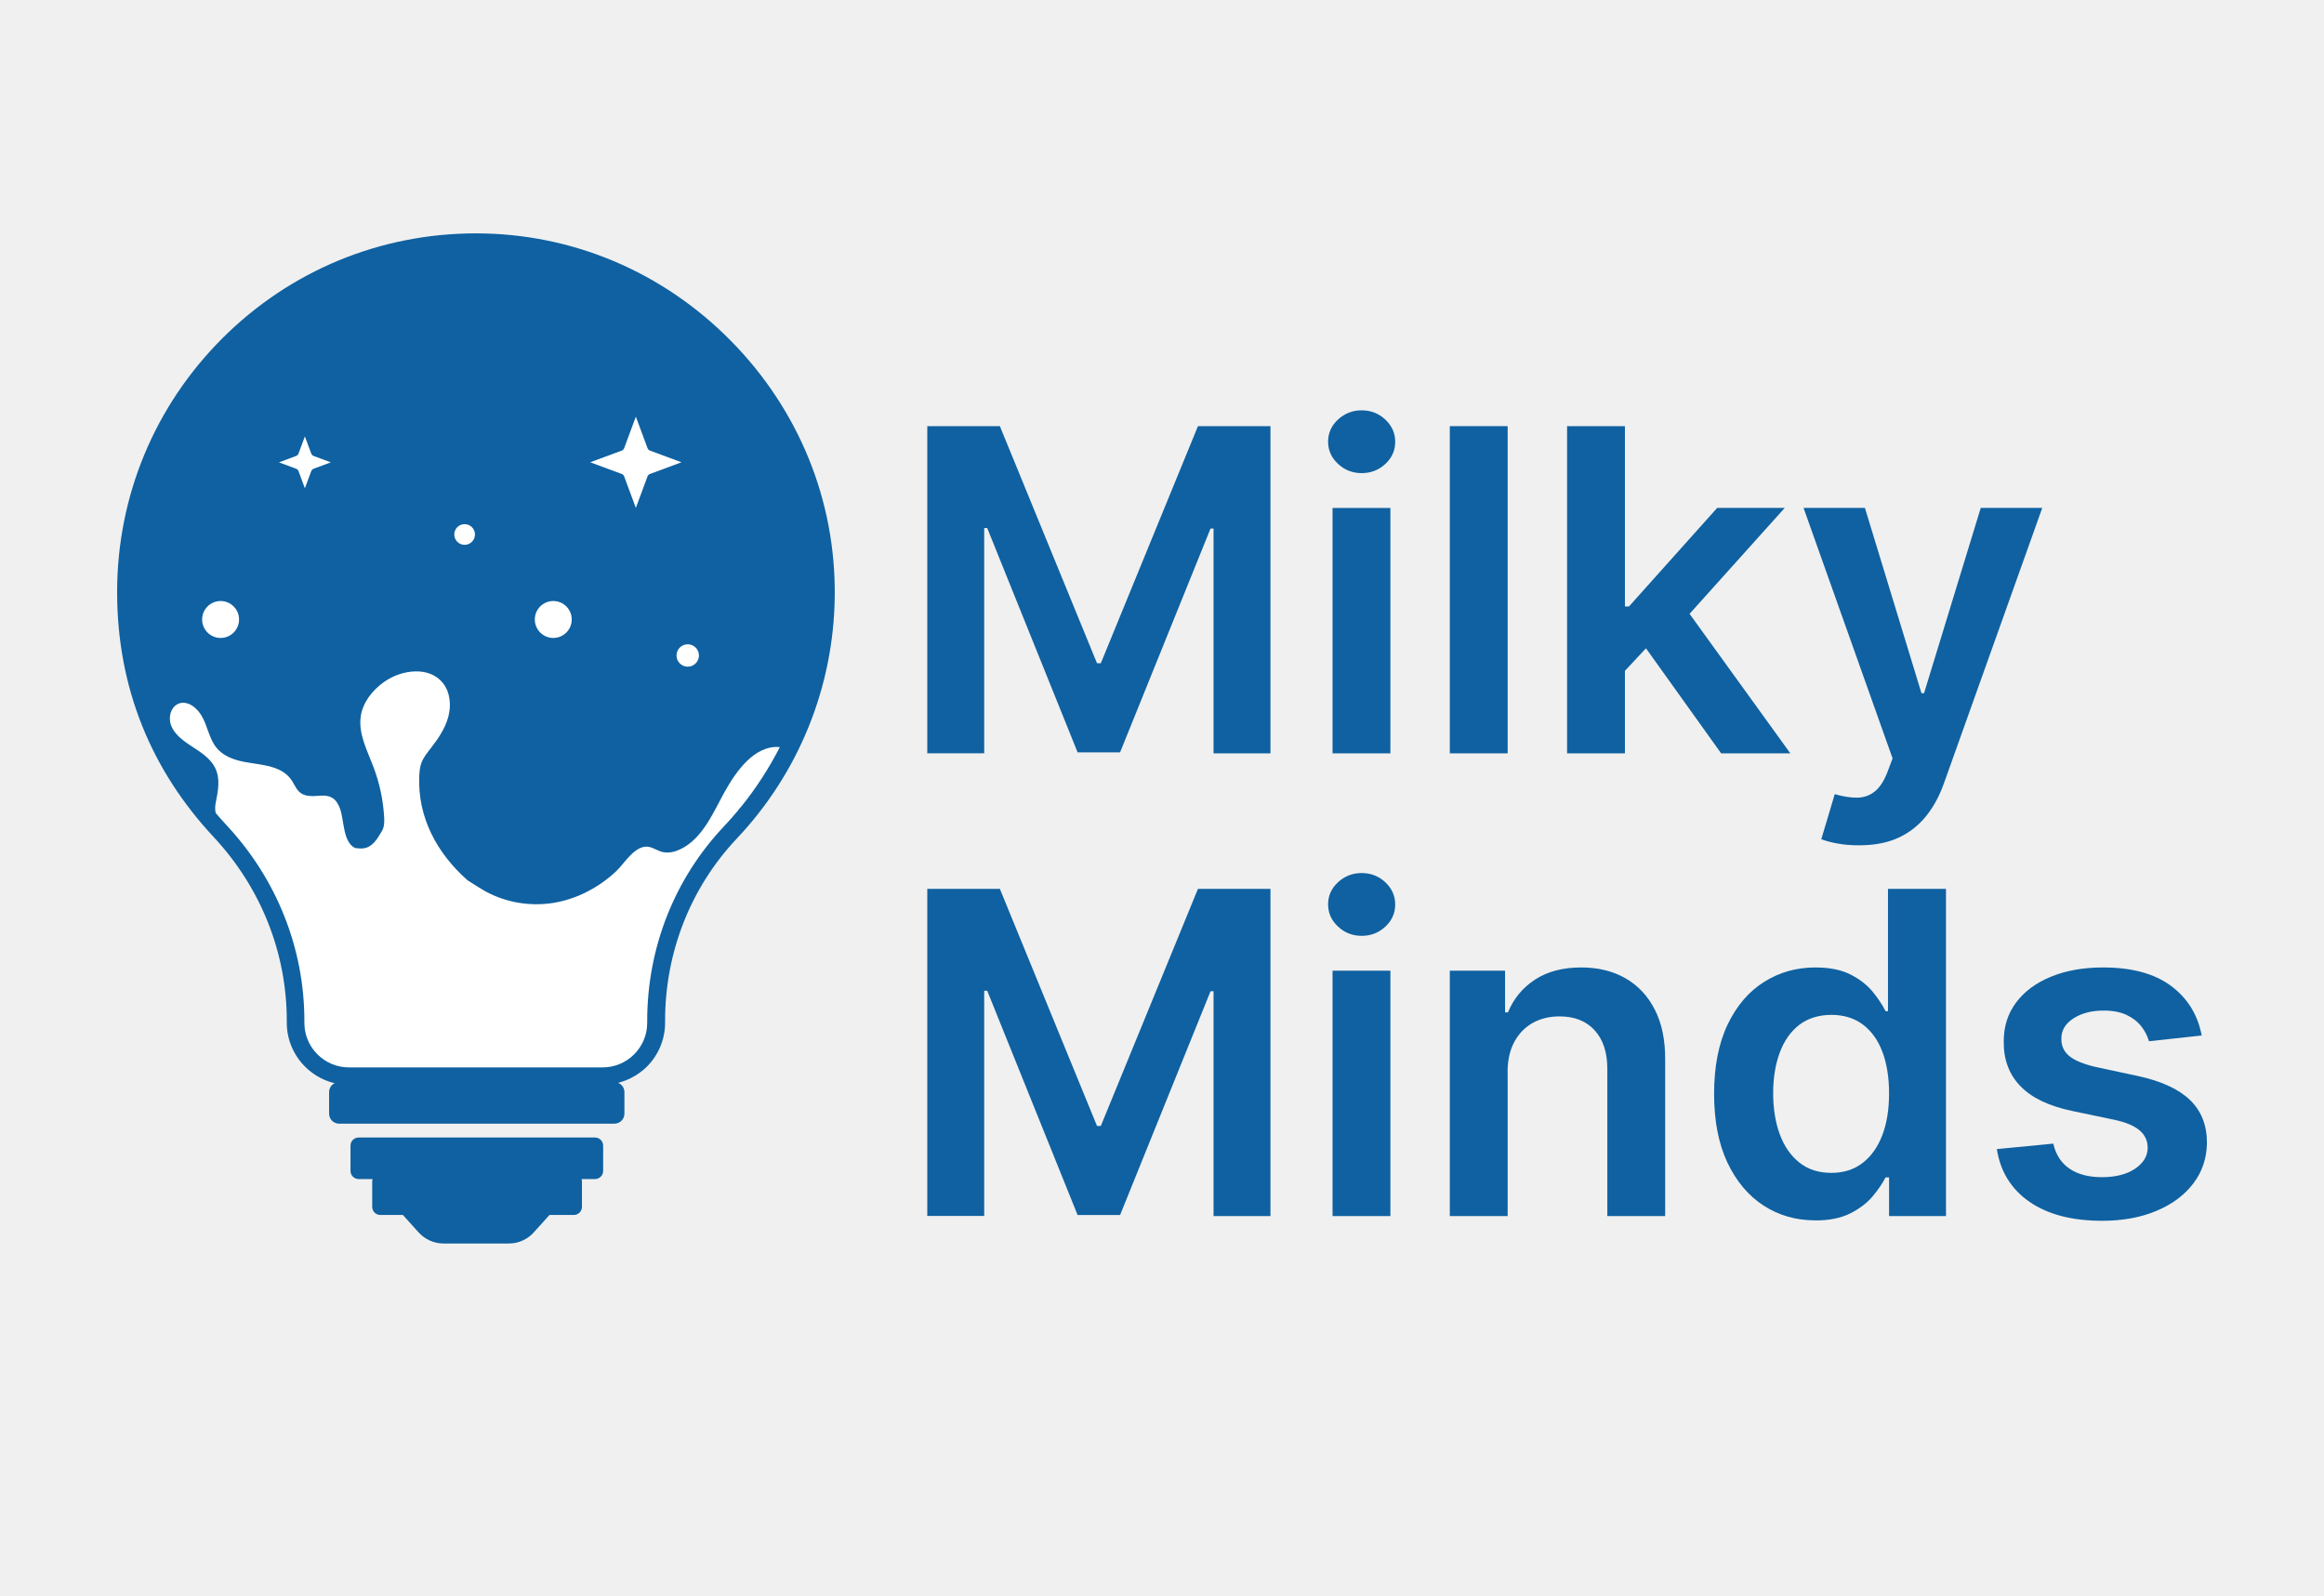
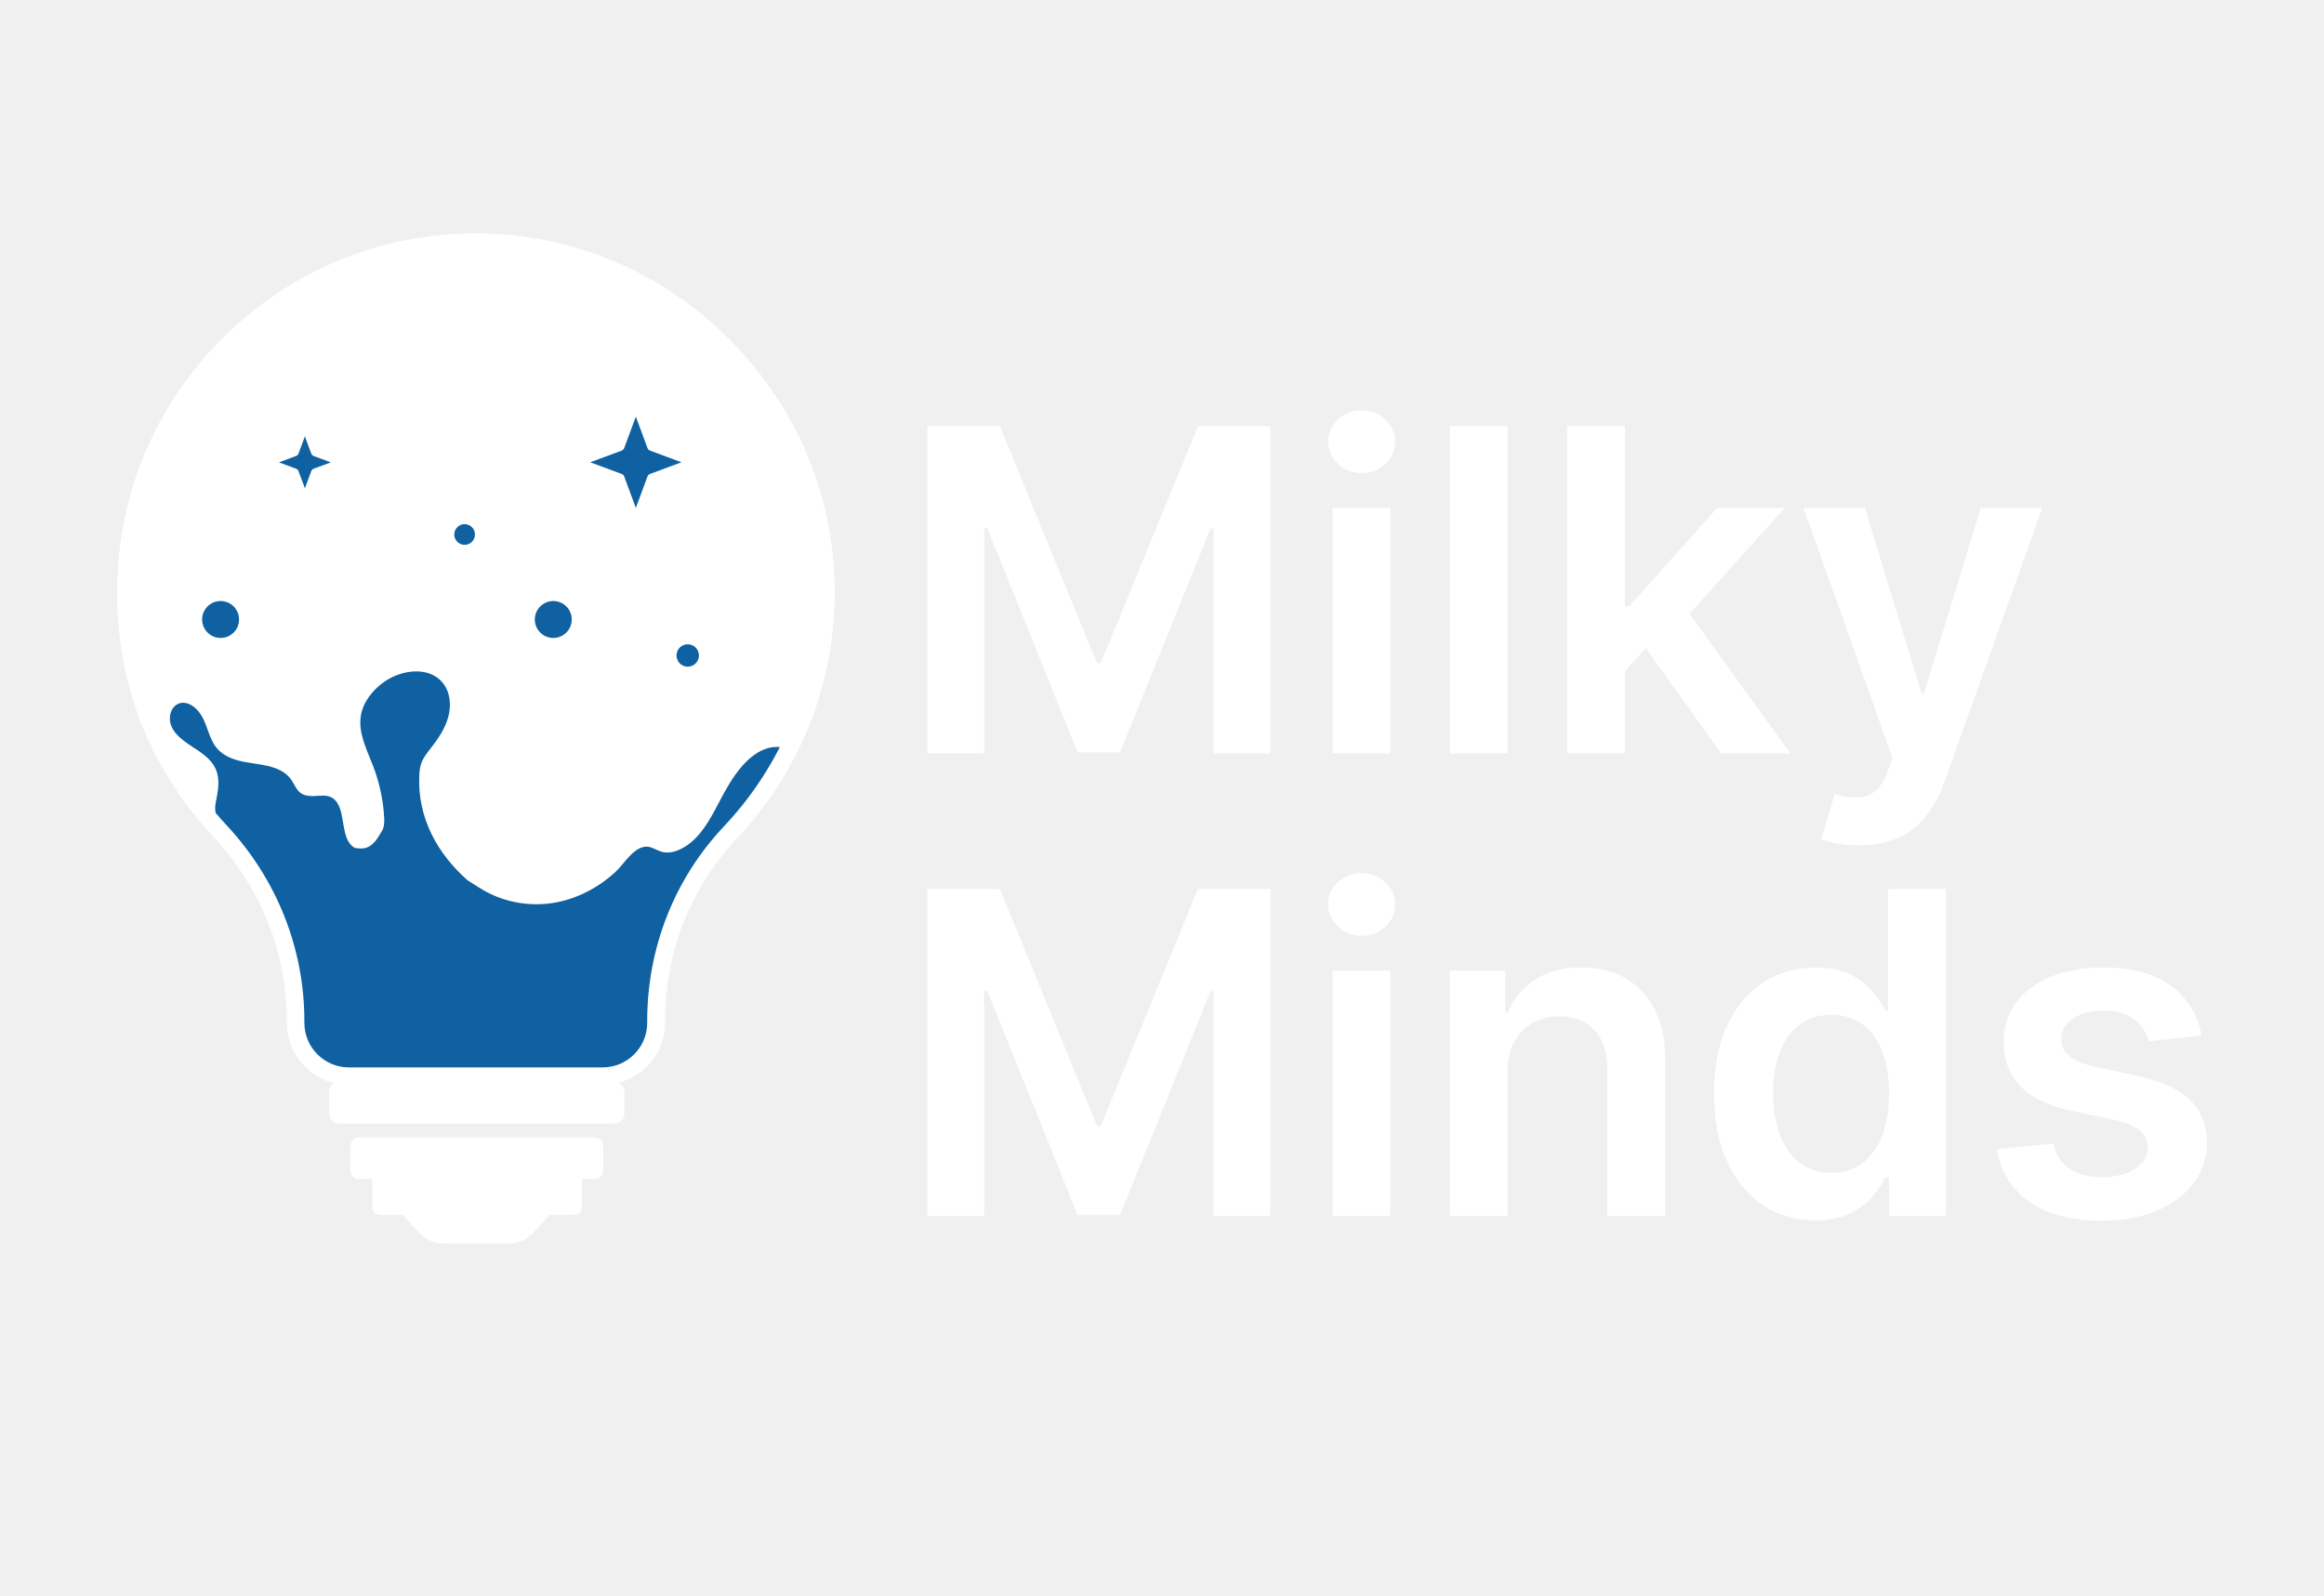
<svg xmlns="http://www.w3.org/2000/svg" id="Layer_1" data-name="Layer 1" viewBox="0 0 323.43 222.08">
  <defs>
    <style>
      .cls-1 {
        fill: #0f61a1;
      }

      .cls-2 {
        fill: #010101;
      }

      .cls-3 {
        fill: #fff;
      }
    </style>
  </defs>
  <g>
-     <path class="cls-1" d="M129.06,59.31h10.09l13.52,33h.53l13.52-33h10.09v45.54h-7.92v-31.29h-.42l-12.59,31.15h-5.91l-12.58-31.22h-.42v31.35h-7.92v-45.54Z" />
-     <path class="cls-1" d="M189.5,65.85c-1.27,0-2.37-.43-3.29-1.29-.92-.86-1.38-1.89-1.38-3.09s.46-2.23,1.38-3.08c.92-.85,2.02-1.28,3.29-1.28s2.39.43,3.3,1.29,1.37,1.89,1.37,3.09-.46,2.23-1.37,3.08-2.01,1.28-3.3,1.28ZM185.45,104.85v-34.15h8.05v34.15h-8.05Z" />
-     <path class="cls-1" d="M209.82,59.31v45.54h-8.05v-45.54h8.05Z" />
-     <path class="cls-1" d="M218.09,104.85v-45.54h8.05v45.54h-8.05ZM225.43,94.13l-.02-9.72h1.29l12.28-13.72h9.4l-15.1,16.81h-1.67l-6.18,6.63ZM239.53,104.85l-11.12-15.54,5.43-5.67,15.32,21.21h-9.63Z" />
-     <path class="cls-1" d="M258.72,117.65c-1.1,0-2.11-.08-3.04-.26-.93-.17-1.66-.37-2.21-.59l1.87-6.27c1.17.34,2.22.5,3.14.49.92-.02,1.73-.3,2.43-.86.7-.56,1.3-1.48,1.79-2.77l.69-1.84-12.39-34.86h8.54l7.87,25.79h.36l7.89-25.79h8.56l-13.67,38.29c-.64,1.81-1.48,3.36-2.54,4.66s-2.34,2.29-3.86,2.98c-1.52.69-3.33,1.03-5.44,1.03Z" />
-     <path class="cls-1" d="M129.06,123.71h10.09l13.52,33h.53l13.52-33h10.09v45.54h-7.92v-31.29h-.42l-12.59,31.15h-5.91l-12.58-31.22h-.42v31.35h-7.92v-45.54Z" />
-     <path class="cls-1" d="M189.5,130.25c-1.27,0-2.37-.43-3.29-1.29-.92-.86-1.38-1.89-1.38-3.09s.46-2.23,1.38-3.08c.92-.85,2.02-1.28,3.29-1.28s2.39.43,3.3,1.29,1.37,1.89,1.37,3.09-.46,2.23-1.37,3.08-2.01,1.28-3.3,1.28ZM185.45,169.25v-34.15h8.05v34.15h-8.05Z" />
-     <path class="cls-1" d="M209.82,149.24v20.01h-8.05v-34.15h7.69v5.8h.4c.79-1.91,2.04-3.43,3.77-4.56,1.73-1.13,3.87-1.69,6.42-1.69,2.36,0,4.41.5,6.17,1.51s3.12,2.47,4.09,4.38c.97,1.91,1.45,4.23,1.43,6.96v21.75h-8.05v-20.5c0-2.28-.59-4.07-1.77-5.36-1.18-1.29-2.81-1.93-4.88-1.93-1.41,0-2.66.31-3.75.92-1.09.62-1.94,1.5-2.56,2.66-.62,1.16-.92,2.56-.92,4.2Z" />
-     <path class="cls-1" d="M252.62,169.85c-2.68,0-5.08-.69-7.2-2.07-2.12-1.38-3.79-3.38-5.03-6-1.23-2.62-1.84-5.81-1.84-9.56s.63-7,1.88-9.62c1.25-2.62,2.95-4.6,5.08-5.94,2.13-1.34,4.51-2.01,7.14-2.01,2,0,3.65.34,4.94,1.01,1.29.67,2.31,1.48,3.07,2.42.76.94,1.34,1.83,1.76,2.66h.33v-17.03h8.07v45.54h-7.92v-5.38h-.49c-.42.83-1.02,1.71-1.8,2.64s-1.82,1.72-3.11,2.37c-1.29.65-2.91.98-4.87.98ZM254.87,163.24c1.71,0,3.16-.46,4.36-1.39,1.2-.93,2.11-2.22,2.74-3.88s.93-3.59.93-5.8-.31-4.13-.92-5.76c-.61-1.63-1.52-2.9-2.71-3.8-1.19-.9-2.66-1.36-4.39-1.36s-3.29.47-4.49,1.4c-1.2.93-2.1,2.22-2.71,3.87-.61,1.65-.91,3.53-.91,5.65s.31,4.04.92,5.7c.61,1.67,1.53,2.98,2.73,3.94s2.69,1.43,4.46,1.43Z" />
-     <path class="cls-1" d="M306.41,144.12l-7.34.8c-.21-.74-.57-1.44-1.08-2.09-.51-.65-1.2-1.18-2.06-1.58-.86-.4-1.91-.6-3.16-.6-1.67,0-3.08.36-4.21,1.09-1.13.73-1.69,1.67-1.68,2.82-.02.99.35,1.8,1.1,2.42s1.99,1.13,3.72,1.53l5.83,1.25c3.23.7,5.64,1.8,7.22,3.31,1.58,1.51,2.38,3.49,2.39,5.94-.02,2.15-.64,4.04-1.88,5.68-1.24,1.64-2.95,2.92-5.15,3.84-2.19.92-4.71,1.38-7.56,1.38-4.18,0-7.55-.88-10.09-2.63s-4.07-4.21-4.56-7.35l7.85-.76c.36,1.54,1.11,2.71,2.27,3.49,1.16.79,2.66,1.18,4.51,1.18s3.45-.39,4.61-1.18c1.16-.79,1.75-1.76,1.75-2.91,0-.98-.38-1.79-1.12-2.42-.75-.64-1.91-1.13-3.48-1.47l-5.83-1.22c-3.28-.68-5.7-1.83-7.27-3.46-1.57-1.62-2.35-3.68-2.33-6.17-.02-2.1.56-3.93,1.72-5.48,1.16-1.55,2.79-2.75,4.87-3.6s4.49-1.28,7.22-1.28c4,0,7.16.85,9.46,2.56,2.3,1.71,3.73,4.01,4.28,6.92Z" />
+     <path class="cls-3" d="M129.06,59.31h10.09l13.52,33h.53l13.52-33h10.09v45.54h-7.92v-31.29h-.42l-12.59,31.15h-5.91l-12.58-31.22h-.42v31.35h-7.92v-45.54Z" />
+     <path class="cls-3" d="M189.5,65.85c-1.27,0-2.37-.43-3.29-1.29-.92-.86-1.38-1.89-1.38-3.09s.46-2.23,1.38-3.08c.92-.85,2.02-1.28,3.29-1.28s2.39.43,3.3,1.29,1.37,1.89,1.37,3.09-.46,2.23-1.37,3.08-2.01,1.28-3.3,1.28ZM185.45,104.85v-34.15h8.05v34.15h-8.05Z" />
+     <path class="cls-3" d="M209.82,59.31v45.54h-8.05v-45.54h8.05Z" />
+     <path class="cls-3" d="M218.09,104.85v-45.54h8.05v45.54h-8.05ZM225.43,94.13l-.02-9.72h1.29l12.28-13.72h9.4l-15.1,16.81h-1.67l-6.18,6.63ZM239.53,104.85l-11.12-15.54,5.43-5.67,15.32,21.21h-9.63Z" />
+     <path class="cls-3" d="M258.72,117.65c-1.1,0-2.11-.08-3.04-.26-.93-.17-1.66-.37-2.21-.59l1.87-6.27c1.17.34,2.22.5,3.14.49.92-.02,1.73-.3,2.43-.86.7-.56,1.3-1.48,1.79-2.77l.69-1.84-12.39-34.86h8.54l7.87,25.79h.36l7.89-25.79h8.56l-13.67,38.29c-.64,1.81-1.48,3.36-2.54,4.66-1.05,1.3-2.34,2.29-3.86,2.98-1.52.69-3.33,1.03-5.44,1.03Z" />
+     <path class="cls-3" d="M129.06,123.71h10.09l13.52,33h.53l13.52-33h10.09v45.54h-7.92v-31.29h-.42l-12.59,31.15h-5.91l-12.58-31.22h-.42v31.35h-7.92v-45.54Z" />
+     <path class="cls-3" d="M189.5,130.25c-1.27,0-2.37-.43-3.29-1.29-.92-.86-1.38-1.89-1.38-3.09s.46-2.23,1.38-3.08c.92-.85,2.02-1.28,3.29-1.28s2.39.43,3.3,1.29,1.37,1.89,1.37,3.09-.46,2.23-1.37,3.08-2.01,1.28-3.3,1.28ZM185.45,169.25v-34.15h8.05v34.15h-8.05Z" />
+     <path class="cls-3" d="M209.82,149.24v20.01h-8.05v-34.15h7.69v5.8h.4c.79-1.91,2.04-3.43,3.77-4.56,1.73-1.13,3.87-1.69,6.42-1.69,2.36,0,4.41.5,6.17,1.51,1.76,1.01,3.12,2.47,4.09,4.38.97,1.91,1.45,4.23,1.43,6.96v21.75h-8.05v-20.5c0-2.28-.59-4.07-1.77-5.36-1.18-1.29-2.81-1.93-4.88-1.93-1.41,0-2.66.31-3.75.92-1.09.62-1.94,1.5-2.56,2.66-.62,1.16-.92,2.56-.92,4.2Z" />
+     <path class="cls-3" d="M252.62,169.85c-2.68,0-5.08-.69-7.2-2.07-2.12-1.38-3.79-3.38-5.03-6-1.23-2.62-1.84-5.81-1.84-9.56s.63-7,1.88-9.62c1.25-2.62,2.95-4.6,5.08-5.94,2.13-1.34,4.51-2.01,7.14-2.01,2,0,3.65.34,4.94,1.01,1.29.67,2.31,1.48,3.07,2.42.76.94,1.34,1.83,1.76,2.66h.33v-17.03h8.07v45.54h-7.92v-5.38h-.49c-.42.83-1.02,1.71-1.8,2.64-.79.93-1.82,1.72-3.11,2.37-1.29.65-2.91.98-4.87.98ZM254.87,163.24c1.71,0,3.16-.46,4.36-1.39,1.2-.93,2.11-2.22,2.74-3.88.62-1.66.93-3.59.93-5.8s-.31-4.13-.92-5.76c-.61-1.63-1.52-2.9-2.71-3.8-1.19-.9-2.66-1.36-4.39-1.36s-3.29.47-4.49,1.4c-1.2.93-2.1,2.22-2.71,3.87-.61,1.65-.91,3.53-.91,5.65s.31,4.04.92,5.7c.61,1.67,1.53,2.98,2.73,3.94s2.69,1.43,4.46,1.43Z" />
+     <path class="cls-3" d="M306.41,144.12l-7.34.8c-.21-.74-.57-1.44-1.08-2.09-.51-.65-1.2-1.18-2.06-1.58-.86-.4-1.91-.6-3.16-.6-1.67,0-3.08.36-4.21,1.09-1.13.73-1.69,1.67-1.68,2.82-.02.99.35,1.8,1.1,2.42s1.99,1.13,3.72,1.53l5.83,1.25c3.23.7,5.64,1.8,7.22,3.31,1.58,1.51,2.38,3.49,2.39,5.94-.02,2.15-.64,4.04-1.88,5.68-1.24,1.64-2.95,2.92-5.15,3.84-2.19.92-4.71,1.38-7.56,1.38-4.18,0-7.55-.88-10.09-2.63s-4.07-4.21-4.56-7.35l7.85-.76c.36,1.54,1.11,2.71,2.27,3.49,1.16.79,2.66,1.18,4.51,1.18s3.45-.39,4.61-1.18c1.16-.79,1.75-1.76,1.75-2.91,0-.98-.38-1.79-1.12-2.42-.75-.64-1.91-1.13-3.48-1.47l-5.83-1.22c-3.28-.68-5.7-1.83-7.27-3.46-1.57-1.62-2.35-3.68-2.33-6.17-.02-2.1.56-3.93,1.72-5.48,1.16-1.55,2.79-2.75,4.87-3.6,2.08-.85,4.49-1.28,7.22-1.28,4,0,7.16.85,9.46,2.56,2.3,1.71,3.73,4.01,4.28,6.92Z" />
  </g>
-   <path class="cls-1" d="M89.9,148.58c1.64-1.58,2.66-3.79,2.66-6.24v-.26c0-9.54,3.55-18.56,9.99-25.38,8.64-9.15,13.48-21.13,13.62-33.72.15-13.33-5-25.97-14.48-35.57-9.48-9.6-22.04-14.9-35.36-14.93-.03,0-.06,0-.09,0-13.32,0-25.85,5.18-35.28,14.59-9.45,9.44-14.66,21.99-14.66,35.34s4.77,24.8,13.43,34.08c6.56,7.03,10.18,16.1,10.18,25.56v.28c0,2.45,1.02,4.66,2.66,6.24h0c1.62,1.56,3.78,2.43,6.03,2.43h35.16c2.29,0,4.49-.87,6.15-2.43h0Z" />
-   <path class="cls-1" d="M30.03,111.71c.32-1.62.71-3.33-.1-4.91-.67-1.31-1.98-2.13-3.17-2.91-1.51-.98-3.41-2.34-3.07-4.4.16-.95.87-1.76,1.9-1.71,1.03.05,1.91.91,2.43,1.74.88,1.42,1.04,3.2,2.12,4.52.78.96,1.91,1.48,3.08,1.79,2.46.66,5.89.39,7.43,2.82.38.59.63,1.28,1.22,1.7.51.37,1.12.43,1.74.42.86-.01,1.81-.23,2.6.22.59.34.91.95,1.13,1.56.66,1.83.66,4.99,3.19,5.27,1.65.19,2.97-.99,4.24-1.85.81-.55,1.69-1.02,2.7-.95,1.08.07,2.06.67,2.84,1.39,1.21,1.12,3.26,4.35,3.27,4.35.04.05.08.1.12.15.08.09.16.18.24.27l.1.1s.03.04.04.06c1,1.09,2.19,2,3.49,2.71,2.85,1.55,6.16,2.11,9.36,1.62,3.29-.51,6.38-2.13,8.8-4.39,1.17-1.09,2.56-3.57,4.38-3.45.79.05,1.45.64,2.24.77.79.13,1.58-.05,2.3-.39,3.18-1.49,4.68-5.31,6.3-8.18,1.5-2.68,4.08-6.41,7.6-6.09,3.28-6.45,5.07-13.61,5.15-20.99.14-12.67-4.75-24.67-13.76-33.8-9.01-9.13-20.95-14.17-33.61-14.19-.03,0-.06,0-.09,0-12.66,0-24.57,4.92-33.53,13.87-8.98,8.97-13.93,20.9-13.93,33.59,0,11.32,3.99,22.13,11.27,30.7-.09-.41-.11-.88,0-1.42Z" />
+   <path class="cls-3" d="M89.9,148.58c1.64-1.58,2.66-3.79,2.66-6.24v-.26c0-9.54,3.55-18.56,9.99-25.38,8.64-9.15,13.48-21.13,13.62-33.72.15-13.33-5-25.97-14.48-35.57-9.48-9.6-22.04-14.9-35.36-14.93-.03,0-.06,0-.09,0-13.32,0-25.85,5.18-35.28,14.59-9.45,9.44-14.66,21.99-14.66,35.34s4.77,24.8,13.43,34.08c6.56,7.03,10.18,16.1,10.18,25.56v.28c0,2.45,1.02,4.66,2.66,6.24h0c1.62,1.56,3.78,2.43,6.03,2.43h35.16c2.29,0,4.49-.87,6.15-2.43h0Z" />
+   <path class="cls-3" d="M30.03,111.71c.32-1.62.71-3.33-.1-4.91-.67-1.31-1.98-2.13-3.17-2.91-1.51-.98-3.41-2.34-3.07-4.4.16-.95.87-1.76,1.9-1.71,1.03.05,1.91.91,2.43,1.74.88,1.42,1.04,3.2,2.12,4.52.78.96,1.91,1.48,3.08,1.79,2.46.66,5.89.39,7.43,2.82.38.59.63,1.28,1.22,1.7.51.37,1.12.43,1.74.42.86-.01,1.81-.23,2.6.22.59.34.91.95,1.13,1.56.66,1.83.66,4.99,3.19,5.27,1.65.19,2.97-.99,4.24-1.85.81-.55,1.69-1.02,2.7-.95,1.08.07,2.06.67,2.84,1.39,1.21,1.12,3.26,4.35,3.27,4.35.04.05.08.1.12.15.08.09.16.18.24.27l.1.1s.03.04.04.06c1,1.09,2.19,2,3.49,2.71,2.85,1.55,6.16,2.11,9.36,1.62,3.29-.51,6.38-2.13,8.8-4.39,1.17-1.09,2.56-3.57,4.38-3.45.79.05,1.45.64,2.24.77.79.13,1.58-.05,2.3-.39,3.18-1.49,4.68-5.31,6.3-8.18,1.5-2.68,4.08-6.41,7.6-6.09,3.28-6.45,5.07-13.61,5.15-20.99.14-12.67-4.75-24.67-13.76-33.8-9.01-9.13-20.95-14.17-33.61-14.19-.03,0-.06,0-.09,0-12.66,0-24.57,4.92-33.53,13.87-8.98,8.97-13.93,20.9-13.93,33.59,0,11.32,3.99,22.13,11.27,30.7-.09-.41-.11-.88,0-1.42Z" />
  <path class="cls-2" d="M103.2,112.18c-.21.22-.4.45-.57.69.19-.23.38-.46.57-.69Z" />
-   <rect class="cls-1" x="45.8" y="150.61" width="41.1" height="5.78" rx="1.39" ry="1.39" />
-   <path class="cls-1" d="M82.81,158.32h-32.9c-.62,0-1.13.5-1.13,1.13v3.52c0,.62.5,1.13,1.13,1.13h1.95c-.04.11-.06.23-.06.35v3.52c0,.62.5,1.13,1.13,1.13h3.14l2.19,2.43c.89.98,2.15,1.54,3.47,1.54h9.08c1.32,0,2.59-.56,3.47-1.54l2.19-2.43h3.39c.62,0,1.13-.5,1.13-1.13v-3.52c0-.12-.02-.24-.06-.35h1.88c.62,0,1.13-.5,1.13-1.13v-3.52c0-.62-.5-1.13-1.13-1.13Z" />
-   <path class="cls-3" d="M100.94,110.04c-1.61,2.87-3.11,6.69-6.3,8.18-.72.34-1.51.52-2.3.39-.79-.13-1.45-.71-2.24-.77-1.82-.12-3.21,2.36-4.38,3.45-2.42,2.26-5.51,3.88-8.8,4.39-3.2.49-6.51-.07-9.36-1.62-.41-.22-1.35-.81-2.49-1.54-4.19-3.7-6.98-8.69-6.72-14.55.03-.61.09-1.23.3-1.8.28-.75.8-1.39,1.29-2.02,1.03-1.32,2-2.73,2.44-4.35.44-1.61.29-3.47-.77-4.77-1.88-2.32-5.68-1.86-8.13-.14-1.62,1.14-2.97,2.82-3.27,4.78-.37,2.44.9,4.78,1.77,7.09.84,2.22,1.34,4.56,1.48,6.93.04.68.04,1.41-.32,1.99-.32.51-.62,1.08-1.03,1.53-.99,1.08-1.86.9-2.68.82-1.72-.81-1.52-3.84-2.1-5.45-.22-.61-.54-1.23-1.13-1.56-.79-.45-1.74-.24-2.6-.22-.62,0-1.23-.06-1.74-.42-.59-.42-.84-1.11-1.22-1.7-1.54-2.43-4.97-2.16-7.43-2.82-1.17-.31-2.3-.83-3.08-1.79-1.08-1.33-1.23-3.1-2.12-4.52-.51-.83-1.4-1.69-2.43-1.74-1.03-.05-1.74.76-1.9,1.71-.34,2.06,1.56,3.42,3.07,4.4,1.19.78,2.5,1.6,3.17,2.91.8,1.58.41,3.29.1,4.91-.11.54-.09,1,0,1.42.49.57.99,1.13,1.5,1.68,6.99,7.49,10.84,17.16,10.84,27.25v.28c0,3.41,2.78,6.19,6.19,6.19h35.33c3.41,0,6.19-2.78,6.19-6.19v-.26c0-10.18,3.79-19.8,10.67-27.08.65-.69,1.28-1.4,1.89-2.13.17-.24.37-.48.57-.69,2.07-2.57,3.85-5.33,5.33-8.23-3.52-.32-6.1,3.41-7.6,6.09Z" />
-   <path class="cls-3" d="M88.49,57.99l1.62,4.37c.06.17.19.3.36.36l4.37,1.62-4.37,1.62c-.17.06-.3.19-.36.36l-1.62,4.37-1.62-4.37c-.06-.17-.19-.3-.36-.36l-4.37-1.62,4.37-1.62c.17-.06.3-.19.36-.36l1.62-4.37Z" />
-   <path class="cls-3" d="M42.43,60.74l.88,2.37c.06.17.19.3.36.36l2.37.88-2.37.88c-.17.06-.3.19-.36.36l-.88,2.37-.88-2.37c-.06-.17-.19-.3-.36-.36l-2.37-.88,2.37-.88c.17-.06.3-.19.36-.36l.88-2.37Z" />
-   <circle class="cls-3" cx="77" cy="86.22" r="2.57" />
-   <circle class="cls-3" cx="30.7" cy="86.22" r="2.57" />
-   <circle class="cls-3" cx="64.66" cy="74.39" r="1.44" />
-   <circle class="cls-3" cx="95.71" cy="91.23" r="1.56" />
+   <rect class="cls-3" x="45.8" y="150.61" width="41.1" height="5.78" rx="1.39" ry="1.39" />
+   <path class="cls-3" d="M82.81,158.32h-32.9c-.62,0-1.13.5-1.13,1.13v3.52c0,.62.5,1.13,1.13,1.13h1.95c-.04.11-.06.23-.06.35v3.52c0,.62.5,1.13,1.13,1.13h3.14l2.19,2.43c.89.98,2.15,1.54,3.47,1.54h9.08c1.32,0,2.59-.56,3.47-1.54l2.19-2.43h3.39c.62,0,1.13-.5,1.13-1.13v-3.52c0-.12-.02-.24-.06-.35h1.88c.62,0,1.13-.5,1.13-1.13v-3.52c0-.62-.5-1.13-1.13-1.13Z" />
+   <path class="cls-1" d="M100.94,110.04c-1.61,2.87-3.11,6.69-6.3,8.18-.72.34-1.51.52-2.3.39-.79-.13-1.45-.71-2.24-.77-1.82-.12-3.21,2.36-4.38,3.45-2.42,2.26-5.51,3.88-8.8,4.39-3.2.49-6.51-.07-9.36-1.62-.41-.22-1.35-.81-2.49-1.54-4.19-3.7-6.98-8.69-6.72-14.55.03-.61.09-1.23.3-1.8.28-.75.8-1.39,1.29-2.02,1.03-1.32,2-2.73,2.44-4.35.44-1.61.29-3.47-.77-4.77-1.88-2.32-5.68-1.86-8.13-.14-1.62,1.14-2.97,2.82-3.27,4.78-.37,2.44.9,4.78,1.77,7.09.84,2.22,1.34,4.56,1.48,6.93.04.68.04,1.41-.32,1.99-.32.51-.62,1.08-1.03,1.53-.99,1.08-1.86.9-2.68.82-1.72-.81-1.52-3.84-2.1-5.45-.22-.61-.54-1.23-1.13-1.56-.79-.45-1.74-.24-2.6-.22-.62,0-1.23-.06-1.74-.42-.59-.42-.84-1.11-1.22-1.7-1.54-2.43-4.97-2.16-7.43-2.82-1.17-.31-2.3-.83-3.08-1.79-1.08-1.33-1.23-3.1-2.12-4.52-.51-.83-1.4-1.69-2.43-1.74-1.03-.05-1.74.76-1.9,1.71-.34,2.06,1.56,3.42,3.07,4.4,1.19.78,2.5,1.6,3.17,2.91.8,1.58.41,3.29.1,4.91-.11.54-.09,1,0,1.42.49.57.99,1.13,1.5,1.68,6.99,7.49,10.84,17.16,10.84,27.25v.28c0,3.41,2.78,6.19,6.19,6.19h35.33c3.41,0,6.19-2.78,6.19-6.19v-.26c0-10.18,3.79-19.8,10.67-27.08.65-.69,1.28-1.4,1.89-2.13.17-.24.37-.48.57-.69,2.07-2.57,3.85-5.33,5.33-8.23-3.52-.32-6.1,3.41-7.6,6.09Z" />
+   <path class="cls-1" d="M88.49,57.99l1.62,4.37c.06.17.19.3.36.36l4.37,1.62-4.37,1.62c-.17.06-.3.19-.36.36l-1.62,4.37-1.62-4.37c-.06-.17-.19-.3-.36-.36l-4.37-1.62,4.37-1.62c.17-.06.3-.19.36-.36l1.62-4.37Z" />
+   <path class="cls-1" d="M42.43,60.74l.88,2.37c.06.17.19.3.36.36l2.37.88-2.37.88c-.17.06-.3.19-.36.36l-.88,2.37-.88-2.37c-.06-.17-.19-.3-.36-.36l-2.37-.88,2.37-.88c.17-.06.3-.19.36-.36l.88-2.37Z" />
+   <circle class="cls-1" cx="77" cy="86.22" r="2.57" />
+   <circle class="cls-1" cx="30.7" cy="86.22" r="2.57" />
+   <circle class="cls-1" cx="64.66" cy="74.39" r="1.44" />
+   <circle class="cls-1" cx="95.71" cy="91.23" r="1.56" />
</svg>
